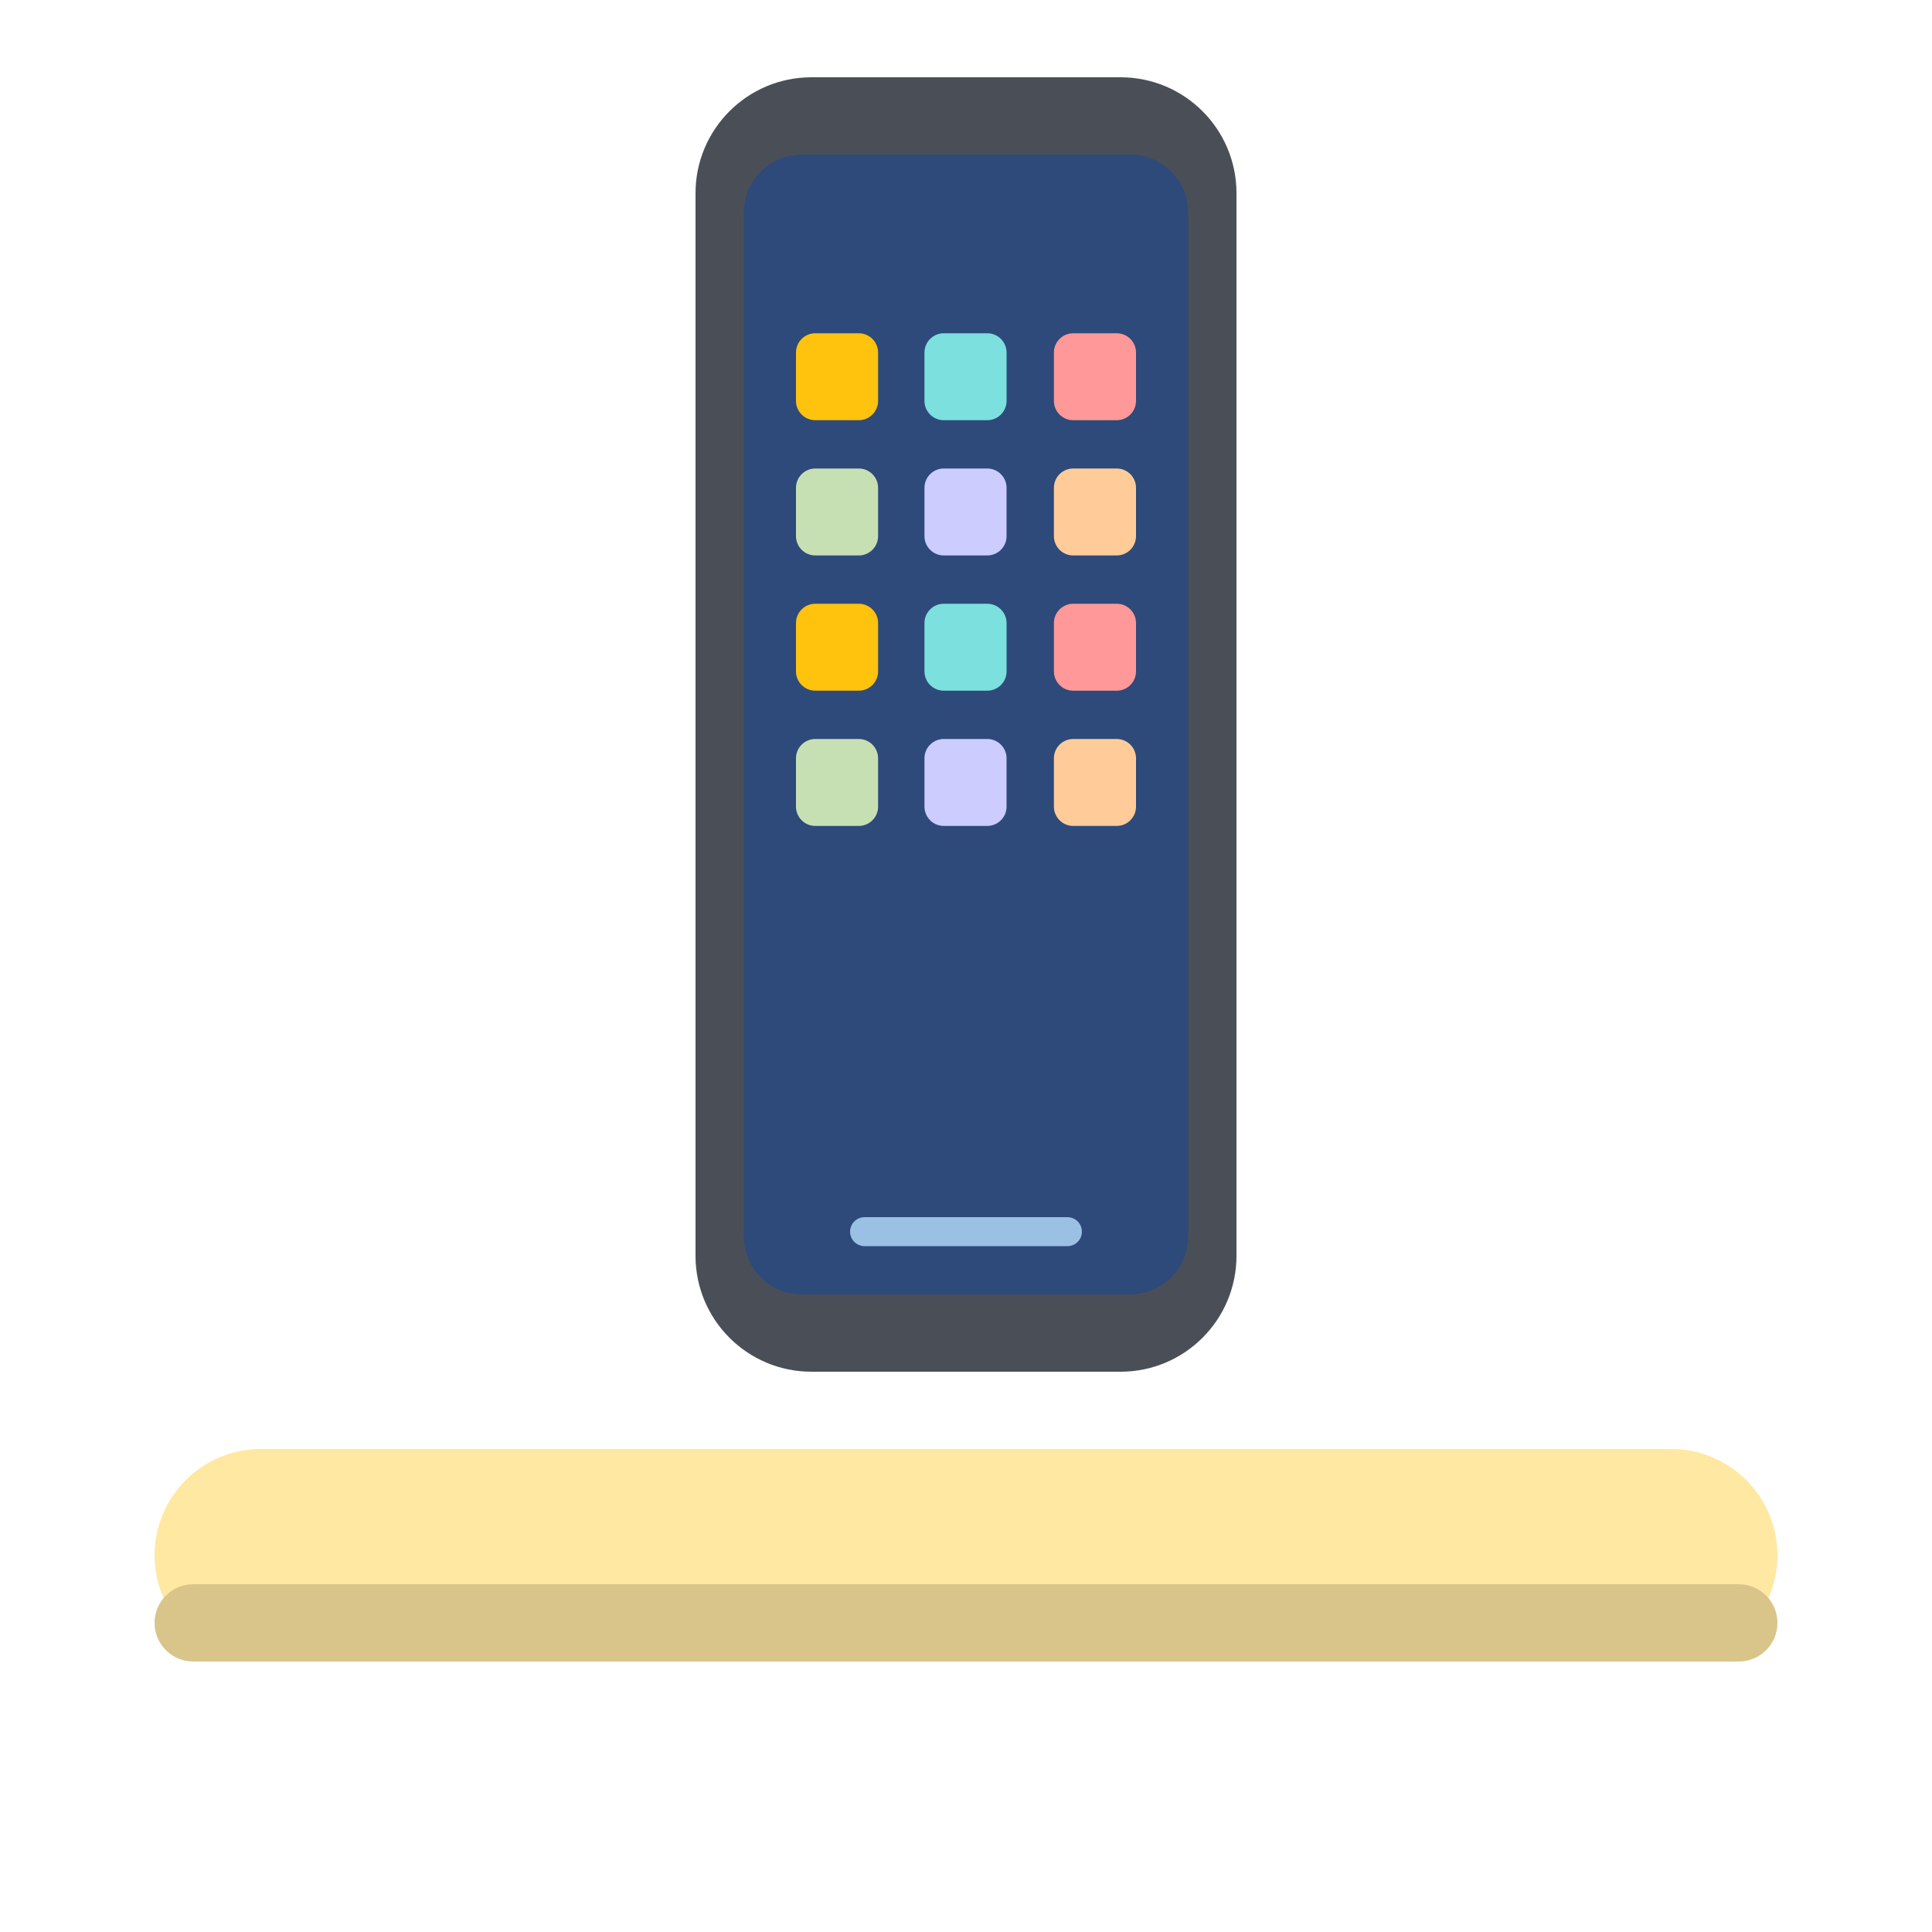
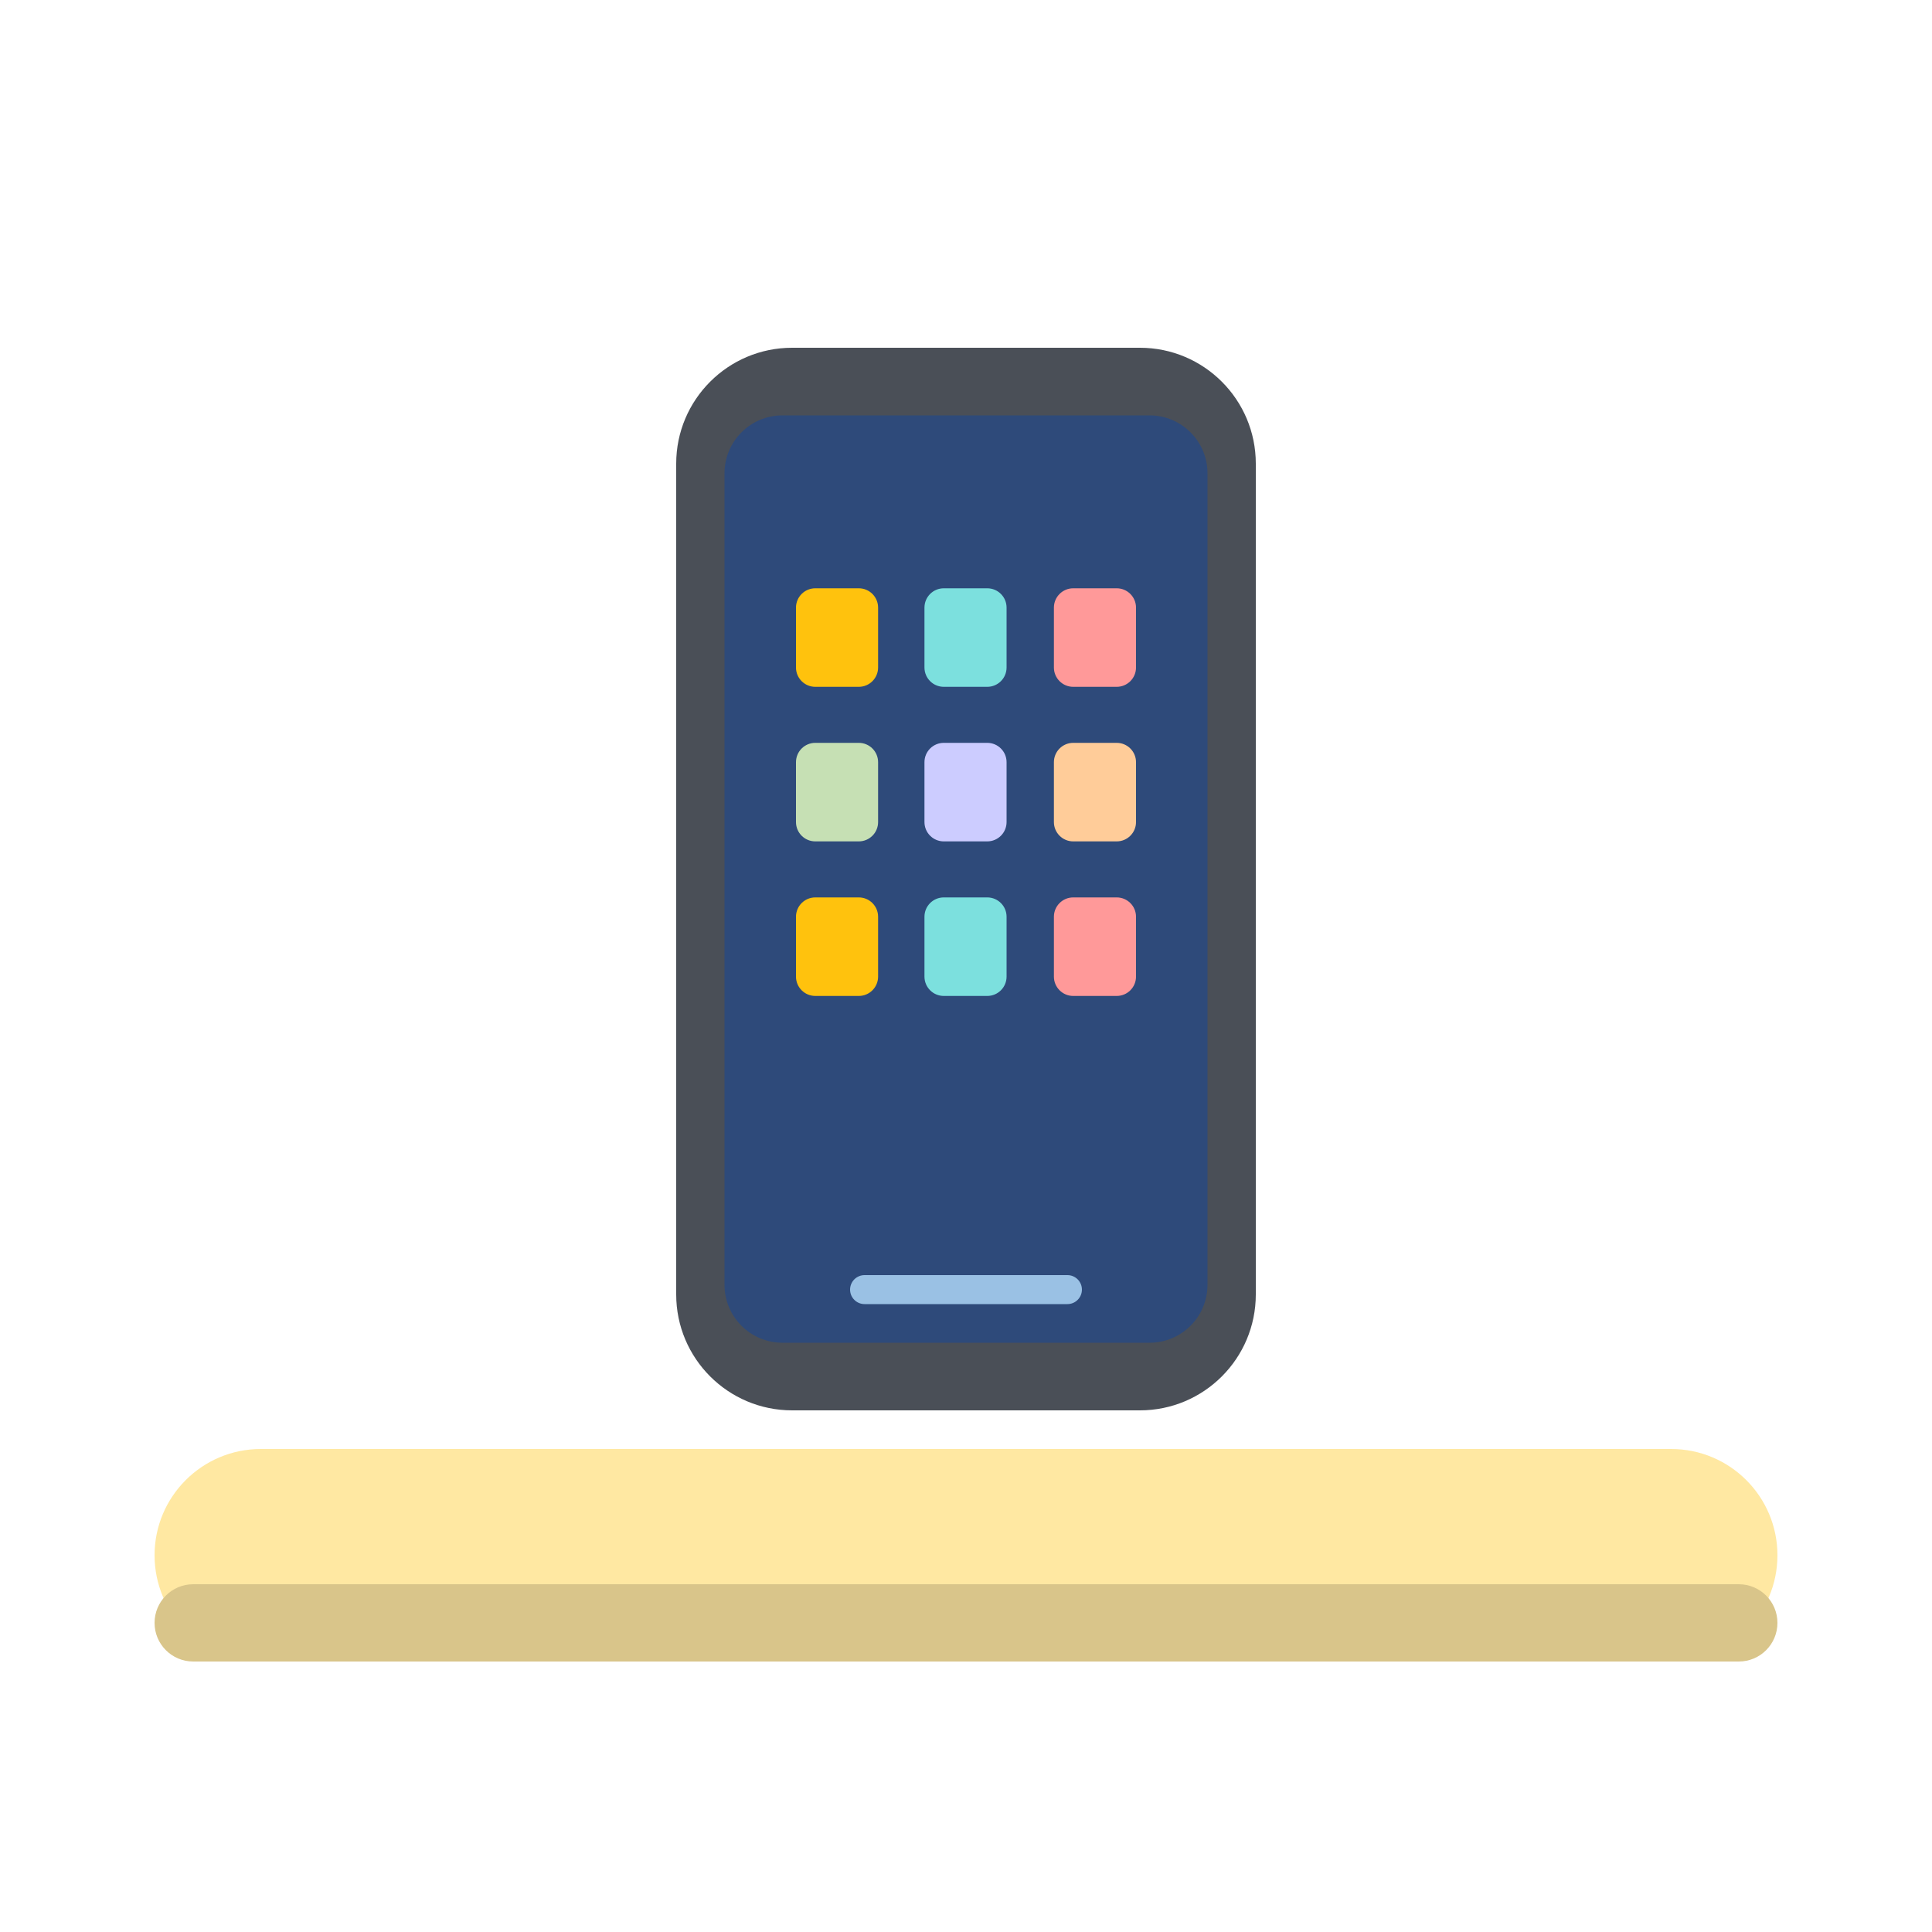
<svg xmlns="http://www.w3.org/2000/svg" viewBox="0 0 200 200" width="100mm" height="100mm">
  <g id="ebene-FFE8A2" fill="#FFE8A2">
    <path fill="#FFE8A2" d="M27,150 L173,150 A11 11 0 0 1 184,161 L184,161 A11 11 0 0 1 173,172 L27,172 A11 11 0 0 1 16,161 L16,161 A11 11 0 0 1 27,150 Z" />
  </g>
  <g id="ebene-D9C58A" fill="#D9C58A">
    <path fill="#D9C58A" d="M20,164 L180,164 A4 4 0 0 1 184,168 L184,168 A4 4 0 0 1 180,172 L20,172 A4 4 0 0 1 16,168 L16,168 A4 4 0 0 1 20,164 Z" />
  </g>
  <g id="ebene-4A4F57" fill="#4A4F57">
-     <path fill="#4A4F57" d="M84,8 L116,8 A12 12 0 0 1 128,20 L128,130 A12 12 0 0 1 116,142 L84,142 A12 12 0 0 1 72,130 L72,20 A12 12 0 0 1 84,8 Z" />
-     <path fill="#4A4F57" d="M94.5,19 L105.5,19 A2.5 2.5 0 0 1 108,21.5 L108,21.5 A2.5 2.5 0 0 1 105.5,24 L94.5,24 A2.5 2.5 0 0 1 92,21.5 L92,21.5 A2.5 2.5 0 0 1 94.5,19 Z" />
+     <path fill="#4A4F57" d="M82,36 L118,36 A12 12 0 0 1 130,48 L130,134 A12 12 0 0 1 118,146 L82,146 A12 12 0 0 1 70,134 L70,48 A12 12 0 0 1 82,36 Z" />
+     <path fill="#4A4F57" d="M94.5,46 L105.5,46 A2.5 2.5 0 0 1 108,48.5 L108,48.5 A2.5 2.5 0 0 1 105.5,51 L94.5,51 A2.5 2.5 0 0 1 92,48.5 L92,48.5 A2.5 2.5 0 0 1 94.5,46 Z" />
  </g>
  <g id="ebene-2E4A7A" fill="#2E4A7A">
-     <path fill="#2E4A7A" d="M83,16 L117,16 A6 6 0 0 1 123,22 L123,128 A6 6 0 0 1 117,134 L83,134 A6 6 0 0 1 77,128 L77,22 A6 6 0 0 1 83,16 Z" />
+     <path fill="#2E4A7A" d="M81,43 L119,43 A6 6 0 0 1 125,49 L125,133 A6 6 0 0 1 119,139 L81,139 A6 6 0 0 1 75,133 L75,49 A6 6 0 0 1 81,43 Z" />
  </g>
  <g id="ebene-FFC20D" fill="#FFC20D">
-     <path fill="#FFC20D" d="M84.4,34.5 L88.9,34.5 A2 2 0 0 1 90.9,36.5 L90.9,41.5 A2 2 0 0 1 88.9,43.5 L84.4,43.5 A2 2 0 0 1 82.4,41.5 L82.4,36.5 A2 2 0 0 1 84.4,34.5 Z" />
-     <path fill="#FFC20D" d="M84.4,62.5 L88.9,62.5 A2 2 0 0 1 90.9,64.5 L90.9,69.5 A2 2 0 0 1 88.9,71.5 L84.4,71.5 A2 2 0 0 1 82.4,69.5 L82.4,64.5 A2 2 0 0 1 84.4,62.5 Z" />
+     <path fill="#FFC20D" d="M84.4,60.9 L88.9,60.9 A2 2 0 0 1 90.9,62.9 L90.9,69.1 A2 2 0 0 1 88.9,71.1 L84.4,71.1 A2 2 0 0 1 82.4,69.1 L82.4,62.9 A2 2 0 0 1 84.4,60.9 Z" />
+     <path fill="#FFC20D" d="M84.4,92.9 L88.9,92.9 A2 2 0 0 1 90.9,94.9 L90.9,101.1 A2 2 0 0 1 88.9,103.1 L84.4,103.1 A2 2 0 0 1 82.4,101.1 L82.4,94.9 A2 2 0 0 1 84.4,92.9 Z" />
  </g>
  <g id="ebene-7CE0DE" fill="#7CE0DE">
-     <path fill="#7CE0DE" d="M97.7,34.5 L102.2,34.5 A2 2 0 0 1 104.2,36.5 L104.2,41.5 A2 2 0 0 1 102.2,43.5 L97.7,43.5 A2 2 0 0 1 95.7,41.5 L95.7,36.5 A2 2 0 0 1 97.7,34.5 Z" />
-     <path fill="#7CE0DE" d="M97.7,62.5 L102.2,62.5 A2 2 0 0 1 104.2,64.5 L104.2,69.5 A2 2 0 0 1 102.2,71.5 L97.7,71.5 A2 2 0 0 1 95.7,69.5 L95.7,64.5 A2 2 0 0 1 97.7,62.5 Z" />
+     <path fill="#7CE0DE" d="M97.7,60.9 L102.2,60.9 A2 2 0 0 1 104.2,62.9 L104.2,69.1 A2 2 0 0 1 102.2,71.1 L97.7,71.1 A2 2 0 0 1 95.7,69.1 L95.7,62.9 A2 2 0 0 1 97.7,60.9 Z" />
+     <path fill="#7CE0DE" d="M97.7,92.9 L102.2,92.9 A2 2 0 0 1 104.2,94.9 L104.2,101.1 A2 2 0 0 1 102.2,103.1 L97.7,103.1 A2 2 0 0 1 95.7,101.1 L95.7,94.9 A2 2 0 0 1 97.7,92.9 Z" />
  </g>
  <g id="ebene-FF9999" fill="#FF9999">
-     <path fill="#FF9999" d="M111.1,34.5 L115.6,34.5 A2 2 0 0 1 117.6,36.5 L117.6,41.5 A2 2 0 0 1 115.6,43.5 L111.1,43.5 A2 2 0 0 1 109.1,41.5 L109.1,36.5 A2 2 0 0 1 111.1,34.5 Z" />
-     <path fill="#FF9999" d="M111.1,62.5 L115.6,62.5 A2 2 0 0 1 117.6,64.5 L117.6,69.5 A2 2 0 0 1 115.6,71.5 L111.1,71.5 A2 2 0 0 1 109.1,69.5 L109.1,64.5 A2 2 0 0 1 111.1,62.5 Z" />
+     <path fill="#FF9999" d="M111.1,60.9 L115.6,60.9 A2 2 0 0 1 117.6,62.9 L117.6,69.1 A2 2 0 0 1 115.6,71.1 L111.1,71.1 A2 2 0 0 1 109.1,69.1 L109.1,62.9 A2 2 0 0 1 111.1,60.9 Z" />
+     <path fill="#FF9999" d="M111.1,92.9 L115.6,92.9 A2 2 0 0 1 117.6,94.9 L117.6,101.1 A2 2 0 0 1 115.6,103.1 L111.1,103.1 A2 2 0 0 1 109.1,101.1 L109.1,94.9 A2 2 0 0 1 111.1,92.9 Z" />
  </g>
  <g id="ebene-C6E0B4" fill="#C6E0B4">
-     <path fill="#C6E0B4" d="M84.4,48.5 L88.9,48.5 A2 2 0 0 1 90.9,50.5 L90.9,55.5 A2 2 0 0 1 88.9,57.5 L84.4,57.5 A2 2 0 0 1 82.4,55.5 L82.4,50.5 A2 2 0 0 1 84.4,48.5 Z" />
-     <path fill="#C6E0B4" d="M84.4,76.5 L88.9,76.5 A2 2 0 0 1 90.9,78.5 L90.9,83.5 A2 2 0 0 1 88.9,85.5 L84.4,85.5 A2 2 0 0 1 82.4,83.5 L82.4,78.5 A2 2 0 0 1 84.4,76.5 Z" />
+     <path fill="#C6E0B4" d="M84.4,76.9 L88.9,76.9 A2 2 0 0 1 90.9,78.9 L90.9,85.1 A2 2 0 0 1 88.9,87.1 L84.4,87.1 A2 2 0 0 1 82.4,85.1 L82.4,78.9 A2 2 0 0 1 84.4,76.9 Z" />
  </g>
  <g id="ebene-CCCCFF" fill="#CCCCFF">
-     <path fill="#CCCCFF" d="M97.7,48.5 L102.2,48.5 A2 2 0 0 1 104.2,50.5 L104.2,55.5 A2 2 0 0 1 102.2,57.5 L97.7,57.5 A2 2 0 0 1 95.7,55.5 L95.7,50.5 A2 2 0 0 1 97.7,48.5 Z" />
-     <path fill="#CCCCFF" d="M97.7,76.5 L102.2,76.5 A2 2 0 0 1 104.2,78.5 L104.2,83.5 A2 2 0 0 1 102.2,85.5 L97.7,85.5 A2 2 0 0 1 95.7,83.5 L95.7,78.5 A2 2 0 0 1 97.7,76.5 Z" />
+     <path fill="#CCCCFF" d="M97.7,76.9 L102.2,76.9 A2 2 0 0 1 104.2,78.9 L104.2,85.1 A2 2 0 0 1 102.2,87.1 L97.7,87.1 A2 2 0 0 1 95.7,85.1 L95.7,78.9 A2 2 0 0 1 97.7,76.9 Z" />
  </g>
  <g id="ebene-FFCC99" fill="#FFCC99">
-     <path fill="#FFCC99" d="M111.1,48.5 L115.6,48.5 A2 2 0 0 1 117.6,50.5 L117.6,55.5 A2 2 0 0 1 115.6,57.5 L111.1,57.5 A2 2 0 0 1 109.1,55.5 L109.1,50.5 A2 2 0 0 1 111.1,48.5 Z" />
-     <path fill="#FFCC99" d="M111.1,76.5 L115.6,76.5 A2 2 0 0 1 117.6,78.5 L117.6,83.5 A2 2 0 0 1 115.6,85.5 L111.1,85.5 A2 2 0 0 1 109.1,83.5 L109.1,78.5 A2 2 0 0 1 111.1,76.5 Z" />
+     <path fill="#FFCC99" d="M111.1,76.9 L115.6,76.9 A2 2 0 0 1 117.6,78.9 L117.6,85.1 A2 2 0 0 1 115.6,87.1 L111.1,87.1 A2 2 0 0 1 109.1,85.1 L109.1,78.9 A2 2 0 0 1 111.1,76.9 Z" />
  </g>
  <g id="ebene-9AC1E4" fill="#9AC1E4">
-     <path fill="#9AC1E4" d="M89.5,126 L110.5,126 A1.5 1.5 0 0 1 112,127.5 L112,127.5 A1.5 1.5 0 0 1 110.5,129 L89.5,129 A1.5 1.5 0 0 1 88,127.5 L88,127.5 A1.5 1.5 0 0 1 89.5,126 Z" />
+     <path fill="#9AC1E4" d="M89.5,132 L110.5,132 A1.5 1.5 0 0 1 112,133.5 L112,133.5 A1.5 1.5 0 0 1 110.5,135 L89.5,135 A1.5 1.5 0 0 1 88,133.5 L88,133.5 A1.5 1.5 0 0 1 89.5,132 Z" />
  </g>
</svg>
